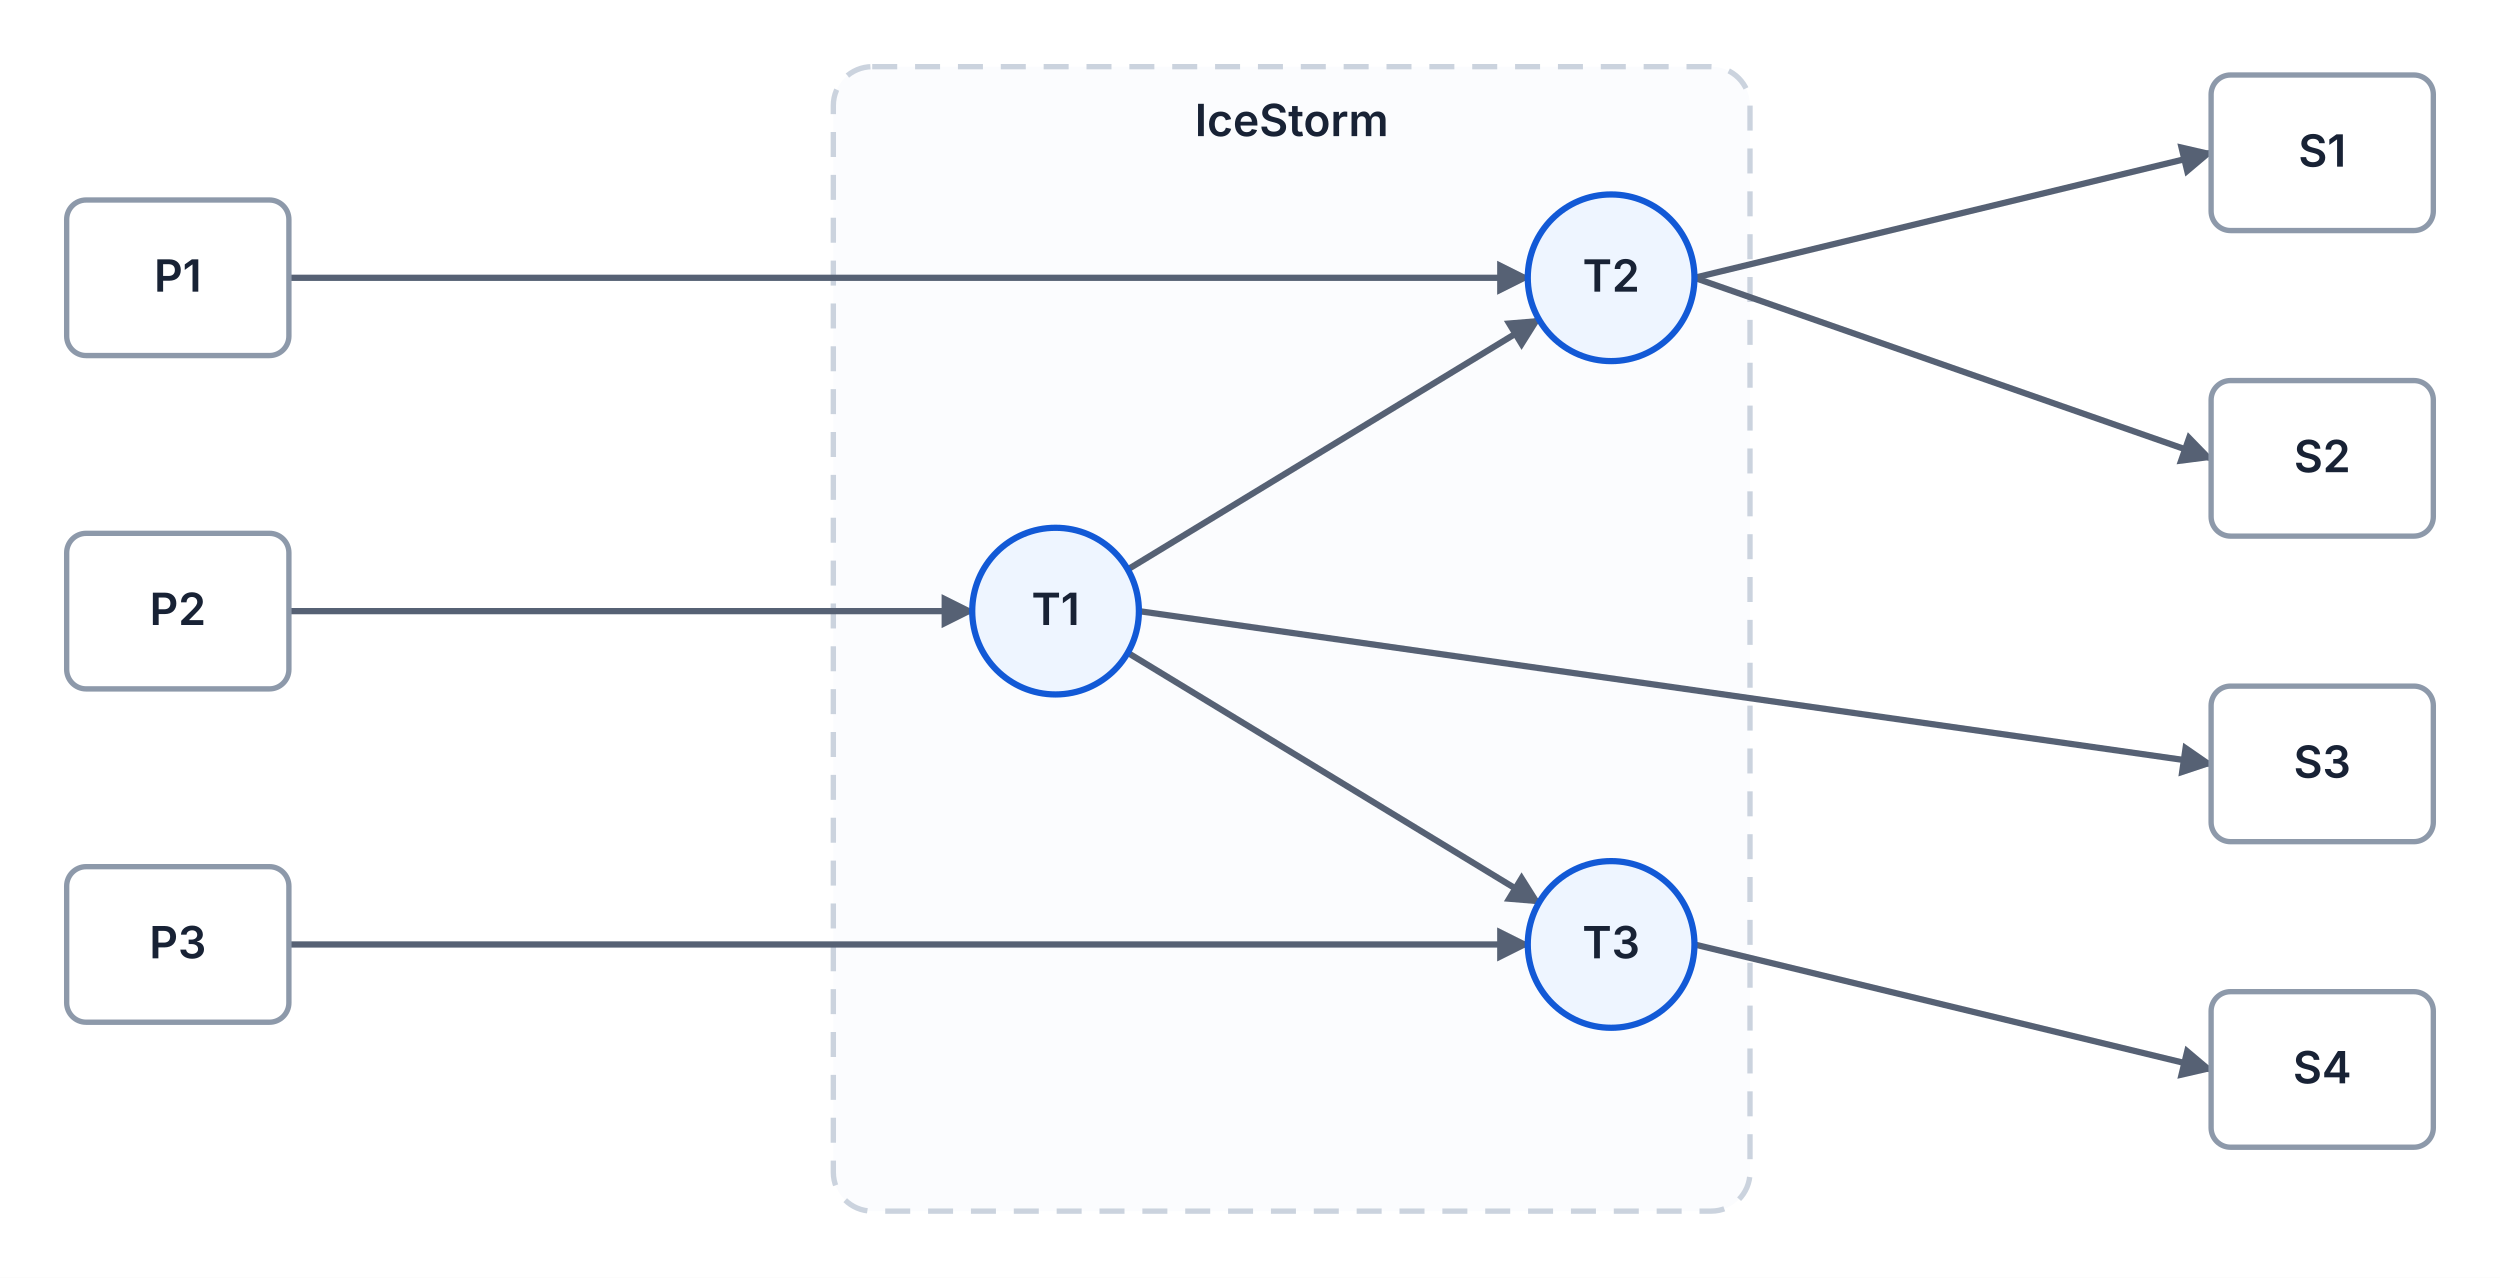
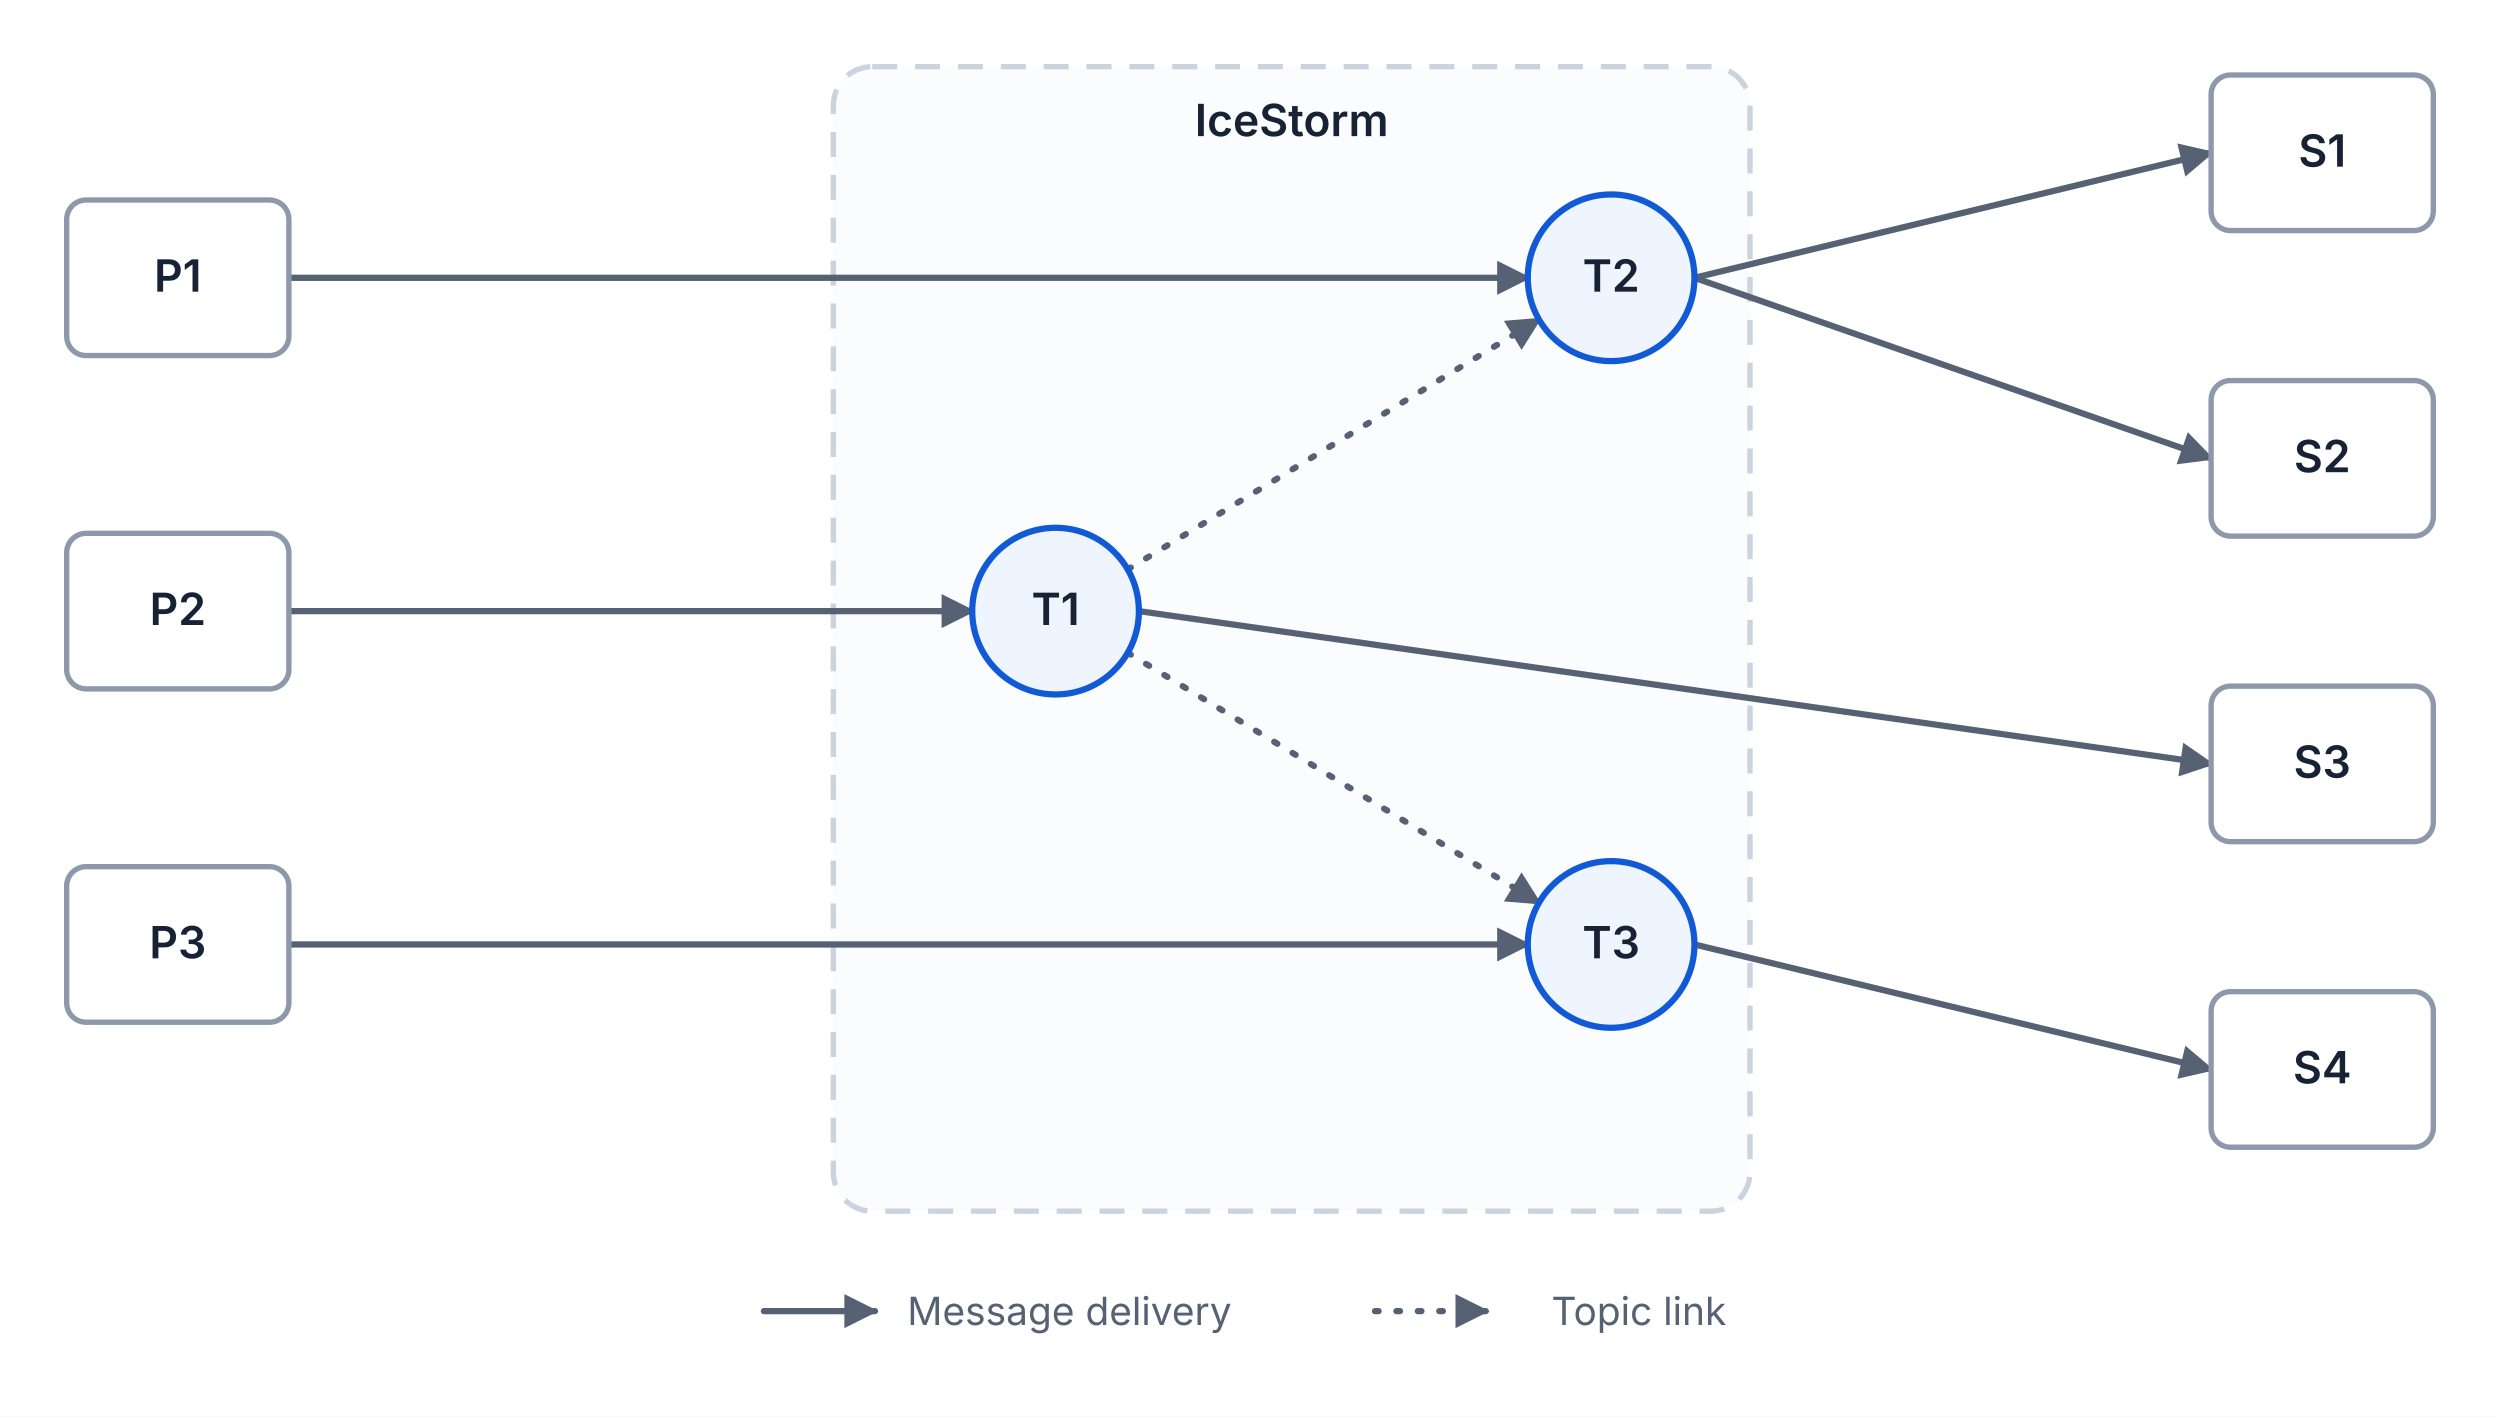
- <svg xmlns="http://www.w3.org/2000/svg" width="700" height="357.78" viewBox="0 0 900 460" role="img" aria-labelledby="title description">
+ <svg xmlns="http://www.w3.org/2000/svg" width="700" height="396.67" viewBox="0 0 900 510" role="img" aria-labelledby="title description">
  <defs>
    <marker id="arrow" viewBox="0 0 8 8" refX="7.2" refY="4" markerWidth="7" markerHeight="7" orient="auto-start-reverse">
      <path d="M 0 0 L 8 4 L 0 8 Z" fill="#566174" />
    </marker>
  </defs>
  <style>
    text {
      fill: #182235;
      font-family: Inter, ui-sans-serif, system-ui, -apple-system, BlinkMacSystemFont, "Segoe UI", sans-serif;
    }
    .label {
      font-size: 16px;
      font-weight: 600;
      text-anchor: middle;
    }
    .application {
      fill: #ffffff;
      stroke: #8d99aa;
      stroke-width: 1.5;
    }
    .runtime {
      fill: #eef5ff;
      stroke: #1259d6;
      stroke-width: 1.75;
    }
    .boundary {
      fill: #fbfcfe;
      stroke: #cbd3de;
      stroke-width: 1.5;
      stroke-dasharray: 7 5;
    }
    .connector {
      fill: none;
      stroke: #566174;
      stroke-width: 1.75;
      stroke-linecap: round;
      stroke-linejoin: round;
    }
+     .topic-link {
+       stroke-dasharray: 1 5;
+     }
+     .legend-label {
+       fill: #566174;
+       font-size: 14px;
+       text-anchor: middle;
+     }
    .one-way {
      marker-end: url(#arrow);
    }
  </style>
-   <rect width="900" height="460" fill="#ffffff" />
+   <rect width="900" height="510" fill="#ffffff" />
  <g id="boundaries" aria-hidden="true">
    <rect class="boundary" x="300" y="24" width="330" height="412" rx="14" vector-effect="non-scaling-stroke" />
  </g>
  <g id="connectors" aria-hidden="true">
+     <path class="connector one-way" d="M 275 472 H 315" vector-effect="non-scaling-stroke" />
+     <path class="connector one-way topic-link" d="M 495 472 H 535" vector-effect="non-scaling-stroke" />
    <path class="connector one-way" d="M 104 100 L 550 100" vector-effect="non-scaling-stroke" />
    <path class="connector one-way" d="M 104 220 L 350 220" vector-effect="non-scaling-stroke" />
    <path class="connector one-way" d="M 104 340 L 550 340" vector-effect="non-scaling-stroke" />
-     <path class="connector one-way" d="M 406 205 L 554 115" vector-effect="non-scaling-stroke" />
-     <path class="connector one-way" d="M 406 235 L 554 325" vector-effect="non-scaling-stroke" />
+     <path class="connector one-way topic-link" d="M 406 205 L 554 115" vector-effect="non-scaling-stroke" />
+     <path class="connector one-way topic-link" d="M 406 235 L 554 325" vector-effect="non-scaling-stroke" />
    <path class="connector one-way" d="M 610 100 L 796 55" vector-effect="non-scaling-stroke" />
    <path class="connector one-way" d="M 610 100 L 796 165" vector-effect="non-scaling-stroke" />
    <path class="connector one-way" d="M 410 220 L 796 275" vector-effect="non-scaling-stroke" />
    <path class="connector one-way" d="M 610 340 L 796 385" vector-effect="non-scaling-stroke" />
  </g>
  <g id="components" aria-hidden="true">
    <rect class="application" x="24" y="72" width="80" height="56" rx="7" vector-effect="non-scaling-stroke" />
    <rect class="application" x="24" y="192" width="80" height="56" rx="7" vector-effect="non-scaling-stroke" />
    <rect class="application" x="24" y="312" width="80" height="56" rx="7" vector-effect="non-scaling-stroke" />
    <circle class="runtime" cx="380" cy="220" r="30" vector-effect="non-scaling-stroke" />
    <circle class="runtime" cx="580" cy="100" r="30" vector-effect="non-scaling-stroke" />
    <circle class="runtime" cx="580" cy="340" r="30" vector-effect="non-scaling-stroke" />
    <rect class="application" x="796" y="27" width="80" height="56" rx="7" vector-effect="non-scaling-stroke" />
    <rect class="application" x="796" y="137" width="80" height="56" rx="7" vector-effect="non-scaling-stroke" />
    <rect class="application" x="796" y="247" width="80" height="56" rx="7" vector-effect="non-scaling-stroke" />
    <rect class="application" x="796" y="357" width="80" height="56" rx="7" vector-effect="non-scaling-stroke" />
  </g>
  <g id="labels">
+     <text class="legend-label" x="385" y="477">Message delivery</text>
+     <text class="legend-label" x="590" y="477">Topic link</text>
    <text class="label" x="465.0" y="49">IceStorm</text>
    <text class="label" x="64.0" y="105.0">P1</text>
    <text class="label" x="64.0" y="225.0">P2</text>
    <text class="label" x="64.0" y="345.0">P3</text>
    <text class="label" x="380" y="225">T1</text>
    <text class="label" x="580" y="105">T2</text>
    <text class="label" x="580" y="345">T3</text>
    <text class="label" x="836.0" y="60.0">S1</text>
    <text class="label" x="836.0" y="170.0">S2</text>
    <text class="label" x="836.0" y="280.0">S3</text>
    <text class="label" x="836.0" y="390.0">S4</text>
  </g>
</svg>
